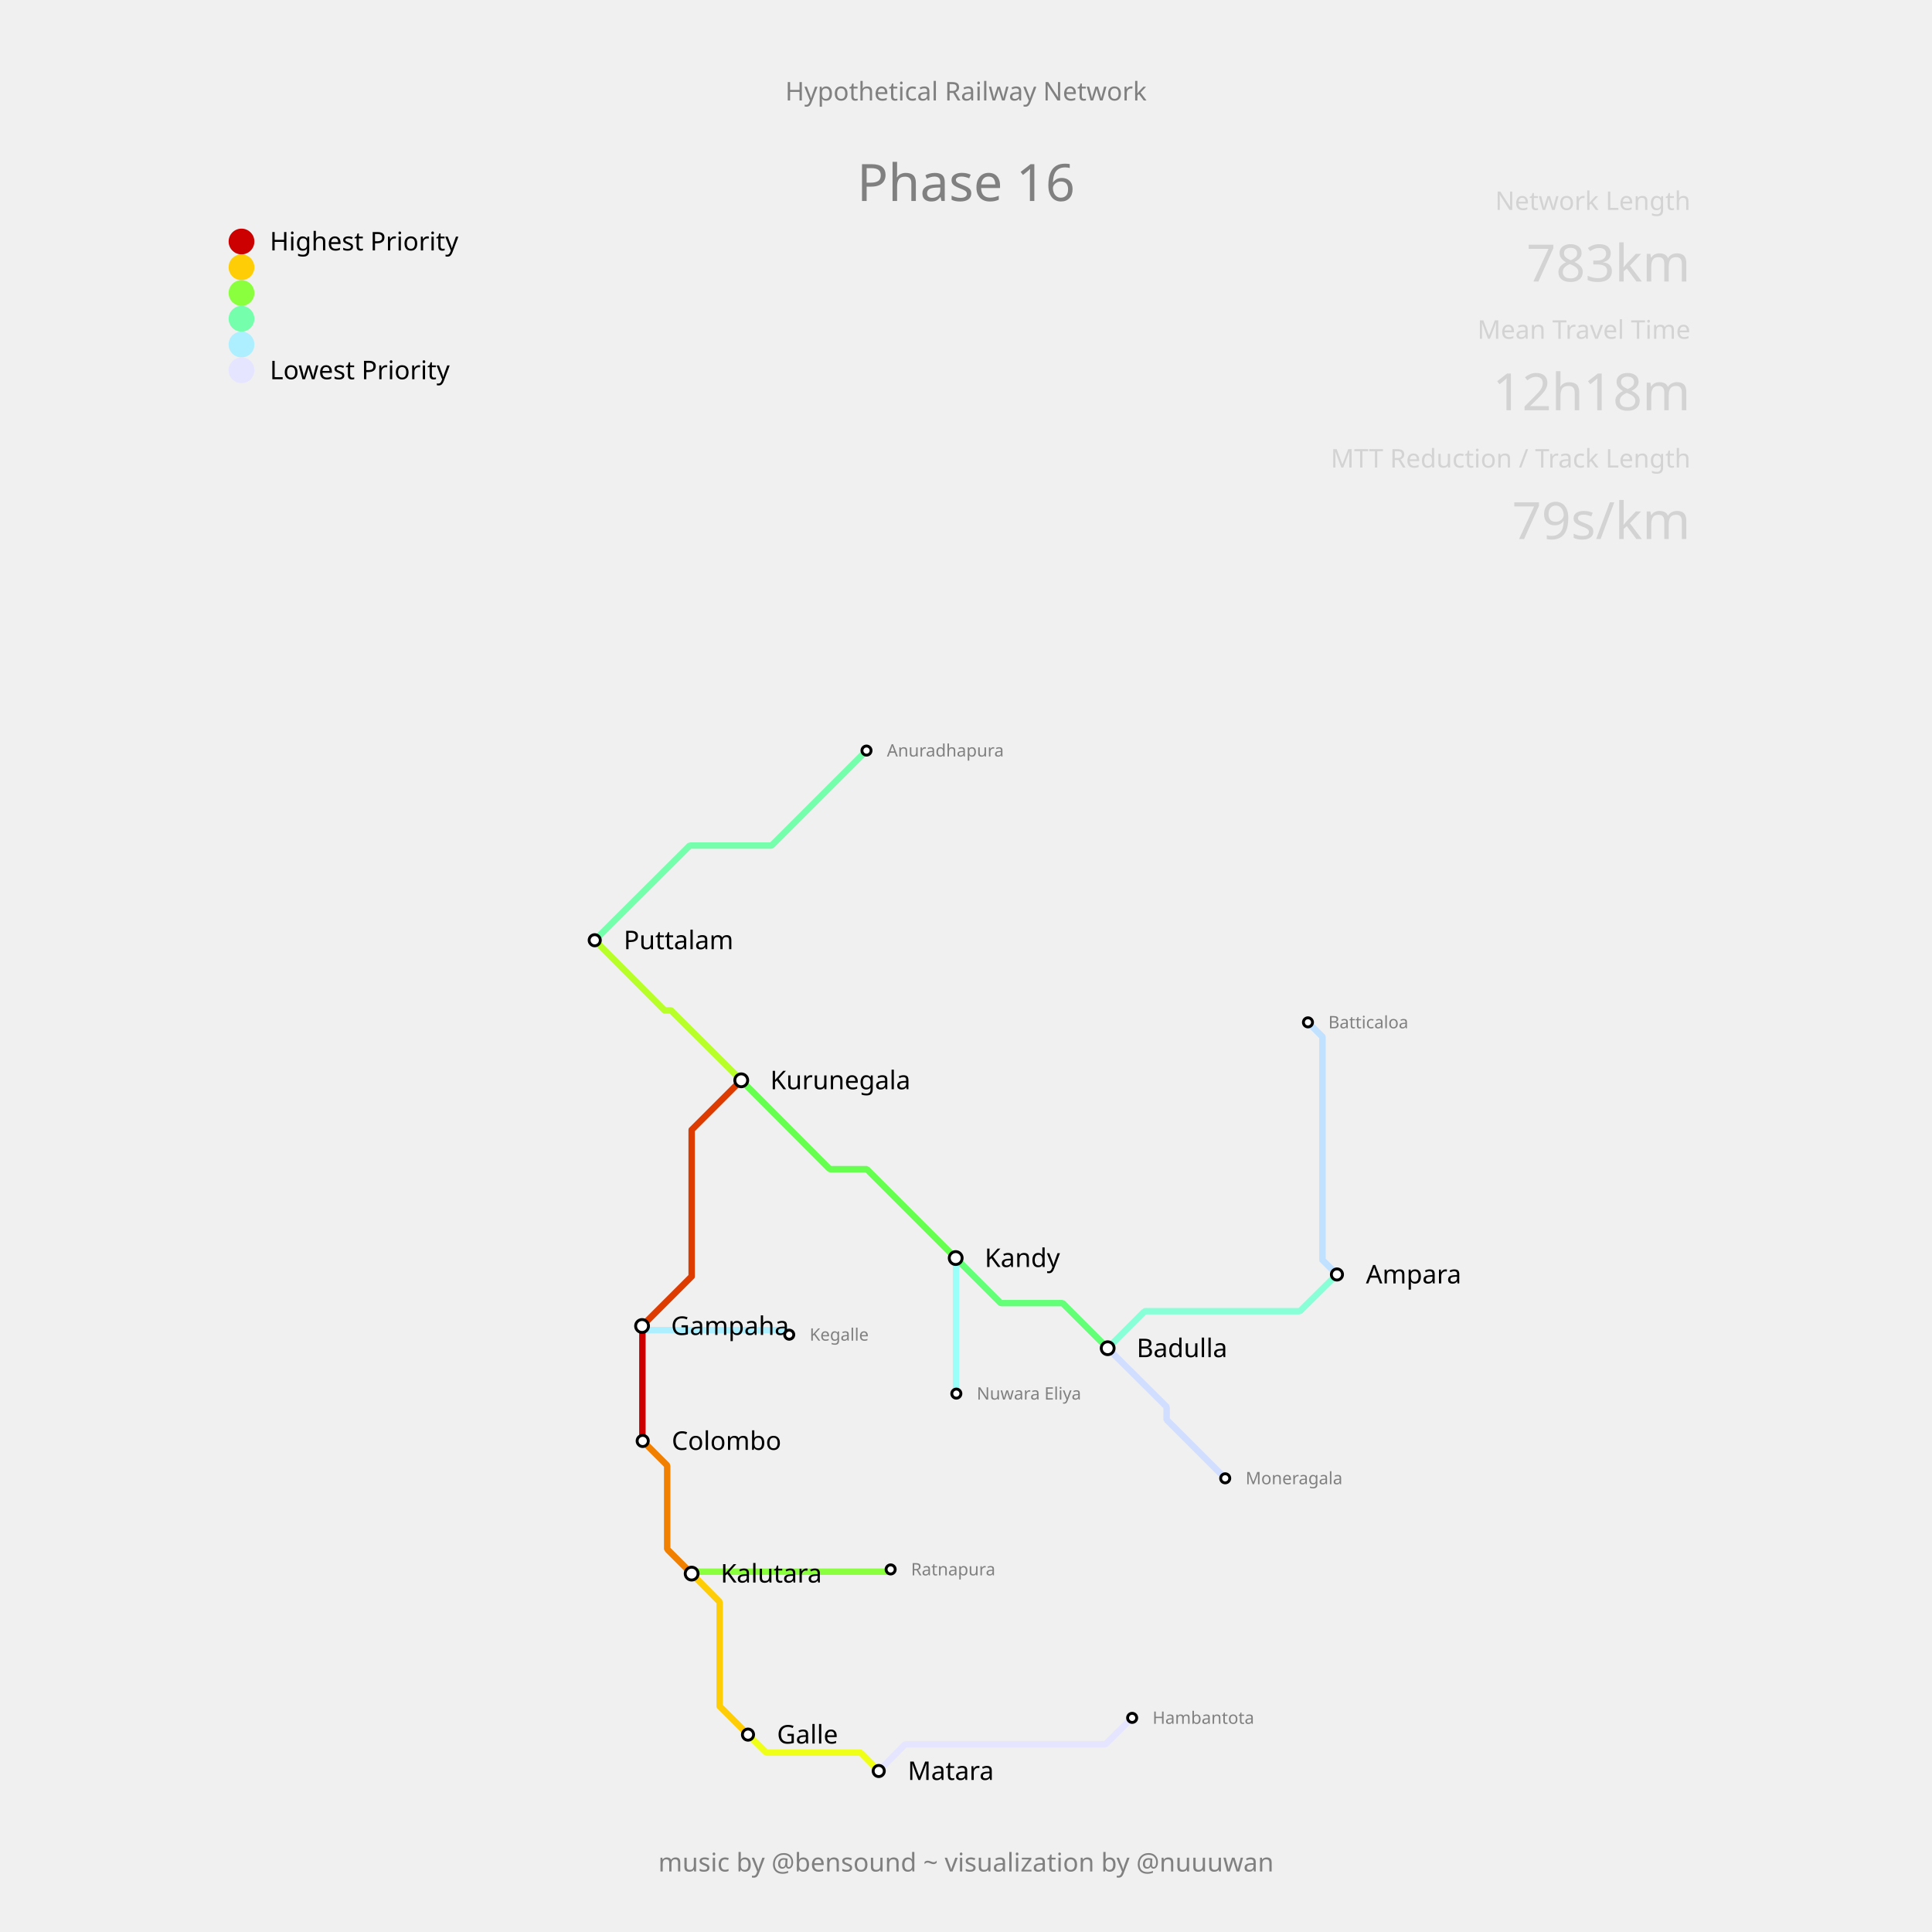
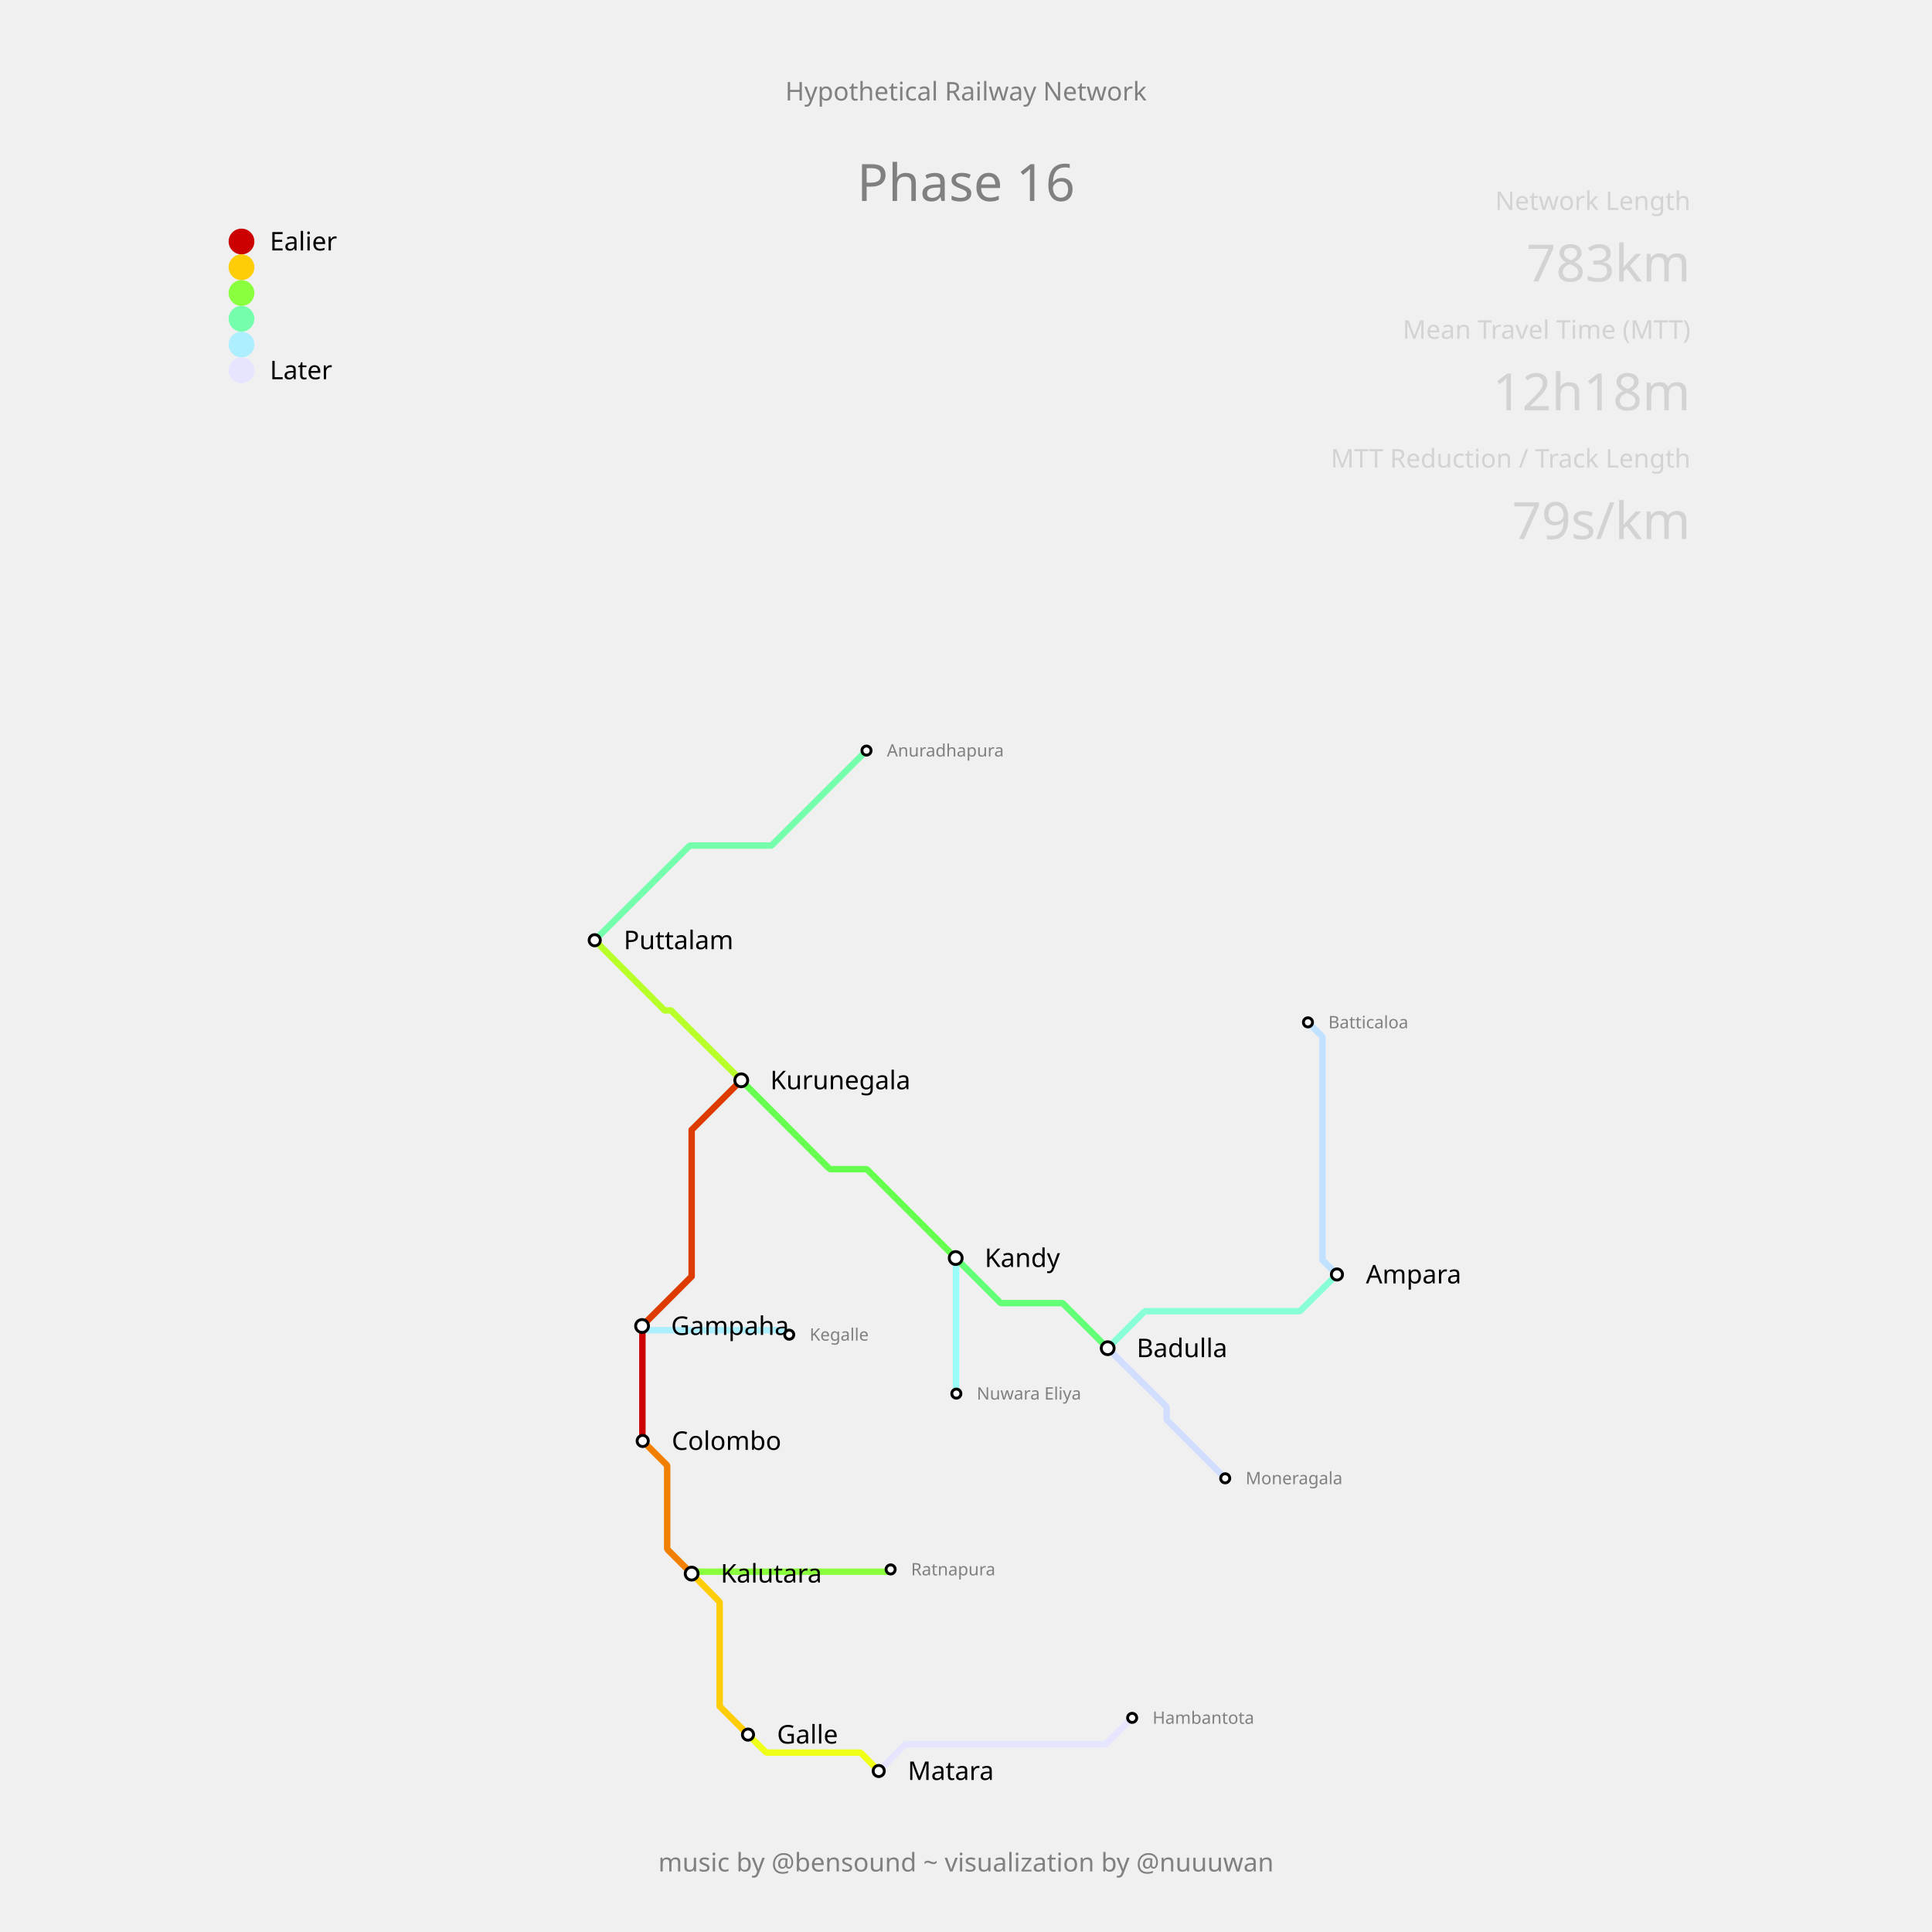
<svg xmlns="http://www.w3.org/2000/svg" width="6000" height="6000" padding="500">
  <g>
    <circle r="40" fill="#cc0000" stroke="none" stroke-width="9.0" cx="750.0" cy-offset="750.0" cy="750.0" />
-     <text fill="black" stroke="none" font-size="80" font-family="p22" font-weight="100" text-anchor="start" dominant-baseline="middle" x="838.0" y="750.0">Highest Priority</text>
+     <text fill="black" stroke="none" font-size="80" font-family="p22" font-weight="100" text-anchor="start" dominant-baseline="middle" x="838.0" y="750.0">Ealier</text>
    <circle r="40" fill="#ffcd05" stroke="none" stroke-width="9.0" cx="750.0" cy-offset="750.0" cy="830.0" />
    <text fill="black" stroke="none" font-size="80" font-family="p22" font-weight="100" text-anchor="start" dominant-baseline="middle" x="838.0" y="830.0" />
    <circle r="40" fill="#8aff3d" stroke="none" stroke-width="9.0" cx="750.0" cy-offset="750.0" cy="910.0" />
    <text fill="black" stroke="none" font-size="80" font-family="p22" font-weight="100" text-anchor="start" dominant-baseline="middle" x="838.0" y="910.0" />
    <circle r="40" fill="#75ffac" stroke="none" stroke-width="9.0" cx="750.0" cy-offset="750.0" cy="990.0" />
    <text fill="black" stroke="none" font-size="80" font-family="p22" font-weight="100" text-anchor="start" dominant-baseline="middle" x="838.0" y="990.0" />
    <circle r="40" fill="#adeeff" stroke="none" stroke-width="9.0" cx="750.0" cy-offset="750.0" cy="1070.0" />
    <text fill="black" stroke="none" font-size="80" font-family="p22" font-weight="100" text-anchor="start" dominant-baseline="middle" x="838.0" y="1070.0" />
    <circle r="40" fill="#e5e5ff" stroke="none" stroke-width="9.0" cx="750.0" cy-offset="750.0" cy="1150.0" />
-     <text fill="black" stroke="none" font-size="80" font-family="p22" font-weight="100" text-anchor="start" dominant-baseline="middle" x="838.0" y="1150.0">Lowest Priority</text>
+     <text fill="black" stroke="none" font-size="80" font-family="p22" font-weight="100" text-anchor="start" dominant-baseline="middle" x="838.0" y="1150.0">Later</text>
  </g>
  <text x="3000.0" y="250.0" fill="gray" stroke="none" font-size="80" font-family="p22" text-anchor="middle" dominant-baseline="hanging">Hypothetical Railway Network</text>
  <text x="3000.0" y="500" fill="gray" stroke="none" font-size="160" font-family="p22" text-anchor="middle" dominant-baseline="hanging">Phase 16</text>
  <text x="3000.0" y="5750.0" fill="gray" stroke="none" font-size="80" font-family="p22" text-anchor="middle" dominant-baseline="hanging">music by @bensound ~ visualization by @nuuuwan</text>
  <text x="5250.0" y="590.0" fill="lightgrey" stroke="none" font-size="80.0" font-family="p22" text-anchor="end" dominant-baseline="hanging">Network Length</text>
  <text x="5250.0" y="750.0" fill="lightgrey" stroke="none" font-size="160" font-family="p22" text-anchor="end" dominant-baseline="hanging">783km</text>
-   <text x="5250.0" y="990.0" fill="lightgrey" stroke="none" font-size="80.0" font-family="p22" text-anchor="end" dominant-baseline="hanging">Mean Travel Time</text>
+   <text x="5250.0" y="990.0" fill="lightgrey" stroke="none" font-size="80.0" font-family="p22" text-anchor="end" dominant-baseline="hanging">Mean Travel Time (MTT)</text>
  <text x="5250.0" y="1150.0" fill="lightgrey" stroke="none" font-size="160" font-family="p22" text-anchor="end" dominant-baseline="hanging">12h18m</text>
  <text x="5250.0" y="1390.0" fill="lightgrey" stroke="none" font-size="80.0" font-family="p22" text-anchor="end" dominant-baseline="hanging">MTT Reduction / Track Length</text>
  <text x="5250.0" y="1550.0" fill="lightgrey" stroke="none" font-size="160" font-family="p22" text-anchor="end" dominant-baseline="hanging">79s/km</text>
  <path fill="none" stroke="#e5e5ff" stroke-width="20" stroke-opacity="1" d="M 2729.0,5500.0 L 2809.946,5418.067 C 2809.949,5418.064 2812.495,5417.0 2812.5,5417.0 L 3431.5,5417.0 C 3431.505,5417.0 3434.064,5415.949 3434.067,5415.946 L 3516.0,5335.0" />
  <path fill="none" stroke="#d2deff" stroke-width="20" stroke-opacity="1" d="M 3440.0,4187.0 L 3621.936,4367.942 C 3621.94,4367.946 3623.0,4370.495 3623.0,4370.5 L 3623.0,4407.5 C 3623.0,4407.505 3624.057,4410.057 3624.061,4410.061 L 3805.0,4591.0" />
  <path fill="none" stroke="#c0e1ff" stroke-width="20" stroke-opacity="1" d="M 4062.0,3175.0 L 4105.939,3218.939 C 4105.943,3218.943 4107.0,3221.495 4107.0,3221.5 L 4107.0,3911.5 C 4107.0,3911.505 4108.057,3914.057 4108.061,3914.061 L 4152.0,3958.0" />
  <path fill="none" stroke="#adeeff" stroke-width="20" stroke-opacity="1" d="M 1994.0,4118.0 L 2007.3,4130.35 C 2007.302,4130.352 2008.952,4131.0 2008.955,4131.0 L 2437.045,4131.0 C 2437.048,4131.0 2438.648,4131.698 2438.65,4131.7 L 2451.0,4145.0" />
  <path fill="none" stroke="#9afff8" stroke-width="20" stroke-opacity="1" d="M 2968.0,3907.0 L 2968.95,3907.95 C 2968.95,3907.95 2969.0,3908.07 2969.0,3908.071 L 2969.0,4326.929 C 2969.0,4326.93 2969.05,4327.05 2969.05,4327.05 L 2970.0,4328.0" />
  <path fill="none" stroke="#88ffd7" stroke-width="20" stroke-opacity="1" d="M 4152.0,3958.0 L 4038.065,4070.944 C 4038.062,4070.948 4035.505,4072.0 4035.5,4072.0 L 3556.5,4072.0 C 3556.495,4072.0 3553.943,4073.057 3553.939,4073.061 L 3440.0,4187.0" />
  <path fill="none" stroke="#75ffac" stroke-width="20" stroke-opacity="1" d="M 1847.0,2920.0 L 2140.938,2627.059 C 2140.941,2627.055 2143.495,2626.0 2143.5,2626.0 L 2394.5,2626.0 C 2394.505,2626.0 2397.057,2624.943 2397.061,2624.939 L 2691.0,2331.0" />
  <path fill="none" stroke="#62ff77" stroke-width="20" stroke-opacity="1" d="M 2968.0,3907.0 L 3106.939,4045.939 C 3106.943,4045.943 3109.495,4047.0 3109.5,4047.0 L 3298.5,4047.0 C 3298.505,4047.0 3301.057,4048.057 3301.061,4048.061 L 3440.0,4187.0" />
  <path fill="none" stroke="#67ff4f" stroke-width="20" stroke-opacity="1" d="M 2968.0,3907.0 L 2693.061,3632.061 C 2693.057,3632.057 2690.505,3631.0 2690.5,3631.0 L 2578.5,3631.0 C 2578.495,3631.0 2575.945,3629.941 2575.941,3629.937 L 2302.0,3355.0" />
  <path fill="none" stroke="#8aff3d" stroke-width="20" stroke-opacity="1" d="M 2148.0,4887.0 L 2153.7,4881.3 C 2153.701,4881.299 2154.423,4881.0 2154.424,4881.0 L 2758.505,4881.0 C 2758.507,4881.0 2759.349,4880.651 2759.35,4880.65 L 2766.0,4874.0" />
  <path fill="none" stroke="#b8ff2a" stroke-width="20" stroke-opacity="1" d="M 2302.0,3355.0 L 2084.709,3138.705 C 2084.706,3138.703 2083.003,3138.0 2083.0,3138.0 L 2064.95,3138.0 C 2064.947,3138.0 2063.332,3137.329 2063.33,3137.327 L 1847.0,2920.0" />
  <path fill="none" stroke="#efff17" stroke-width="20" stroke-opacity="1" d="M 2323.0,5387.0 L 2378.93,5441.949 C 2378.934,5441.952 2381.495,5443.0 2381.5,5443.0 L 2671.5,5443.0 C 2671.505,5443.0 2674.048,5444.066 2674.051,5444.07 L 2729.0,5500.0" />
  <path fill="none" stroke="#ffcd05" stroke-width="20" stroke-opacity="1" d="M 2148.0,4887.0 L 2233.945,4973.933 C 2233.949,4973.937 2235.0,4976.495 2235.0,4976.5 L 2235.0,5297.5 C 2235.0,5297.505 2236.057,5300.057 2236.061,5300.061 L 2323.0,5387.0" />
  <path fill="none" stroke="#f18000" stroke-width="20" stroke-opacity="1" d="M 1996.0,4475.0 L 2070.939,4549.939 C 2070.943,4549.943 2072.0,4552.495 2072.0,4552.5 L 2072.0,4809.5 C 2072.0,4809.505 2073.057,4812.057 2073.061,4812.061 L 2148.0,4887.0" />
  <path fill="none" stroke="#de3b00" stroke-width="20" stroke-opacity="1" d="M 1994.0,4118.0 L 2146.939,3965.061 C 2146.943,3965.057 2148.0,3962.505 2148.0,3962.5 L 2148.0,3510.5 C 2148.0,3510.495 2149.057,3507.943 2149.061,3507.939 L 2302.0,3355.0" />
  <path fill="none" stroke="#cc0000" stroke-width="20" stroke-opacity="1" d="M 1996.0,4475.0 L 1995.05,4475.0 C 1995.05,4475.0 1995.0,4474.95 1995.0,4474.95 L 1995.0,4119.071 C 1995.0,4119.07 1994.95,4118.95 1994.95,4118.95 L 1994.0,4118.0" />
  <g>
    <circle r="17.321" fill="white" stroke="black" stroke-width="9.0" cx="1996" cy="4475" />
    <text fill="black" stroke="none" font-size="80" font-family="p22" font-weight="100" text-anchor="start" dominant-baseline="middle" x="2086" y="4475">Colombo</text>
  </g>
  <g>
    <circle r="20.0" fill="white" stroke="black" stroke-width="9.0" cx="1994" cy="4118" />
    <text fill="black" stroke="none" font-size="80" font-family="p22" font-weight="100" text-anchor="start" dominant-baseline="middle" x="2084" y="4118">Gampaha</text>
  </g>
  <g>
    <circle r="20.0" fill="white" stroke="black" stroke-width="9.0" cx="2148" cy="4887" />
    <text fill="black" stroke="none" font-size="80" font-family="p22" font-weight="100" text-anchor="start" dominant-baseline="middle" x="2238" y="4887">Kalutara</text>
  </g>
  <g>
    <circle r="20.0" fill="white" stroke="black" stroke-width="9.0" cx="2968" cy="3907" />
    <text fill="black" stroke="none" font-size="80" font-family="p22" font-weight="100" text-anchor="start" dominant-baseline="middle" x="3058" y="3907">Kandy</text>
  </g>
  <g>
    <circle r="14.142" fill="white" stroke="black" stroke-width="9.0" cx="2970" cy="4328" />
    <text fill="gray" stroke="none" font-size="53.333" font-family="p22" font-weight="100" text-anchor="start" dominant-baseline="middle" x="3033.333" y="4328">Nuwara Eliya</text>
  </g>
  <g>
    <circle r="17.321" fill="white" stroke="black" stroke-width="9.0" cx="2323" cy="5387" />
    <text fill="black" stroke="none" font-size="80" font-family="p22" font-weight="100" text-anchor="start" dominant-baseline="middle" x="2413" y="5387">Galle</text>
  </g>
  <g>
    <circle r="17.321" fill="white" stroke="black" stroke-width="9.0" cx="2729" cy="5500" />
    <text fill="black" stroke="none" font-size="80" font-family="p22" font-weight="100" text-anchor="start" dominant-baseline="middle" x="2819" y="5500">Matara</text>
  </g>
  <g>
    <circle r="14.142" fill="white" stroke="black" stroke-width="9.0" cx="3516" cy="5335" />
    <text fill="gray" stroke="none" font-size="53.333" font-family="p22" font-weight="100" text-anchor="start" dominant-baseline="middle" x="3579.333" y="5335">Hambantota</text>
  </g>
  <g>
    <circle r="14.142" fill="white" stroke="black" stroke-width="9.0" cx="4062" cy="3175" />
    <text fill="gray" stroke="none" font-size="53.333" font-family="p22" font-weight="100" text-anchor="start" dominant-baseline="middle" x="4125.333" y="3175">Batticaloa</text>
  </g>
  <g>
    <circle r="17.321" fill="white" stroke="black" stroke-width="9.0" cx="4152" cy="3958" />
    <text fill="black" stroke="none" font-size="80" font-family="p22" font-weight="100" text-anchor="start" dominant-baseline="middle" x="4242" y="3958">Ampara</text>
  </g>
  <g>
    <circle r="20.0" fill="white" stroke="black" stroke-width="9.0" cx="2302" cy="3355" />
    <text fill="black" stroke="none" font-size="80" font-family="p22" font-weight="100" text-anchor="start" dominant-baseline="middle" x="2392" y="3355">Kurunegala</text>
  </g>
  <g>
    <circle r="17.321" fill="white" stroke="black" stroke-width="9.0" cx="1847" cy="2920" />
    <text fill="black" stroke="none" font-size="80" font-family="p22" font-weight="100" text-anchor="start" dominant-baseline="middle" x="1937" y="2920">Puttalam</text>
  </g>
  <g>
    <circle r="14.142" fill="white" stroke="black" stroke-width="9.0" cx="2691" cy="2331" />
    <text fill="gray" stroke="none" font-size="53.333" font-family="p22" font-weight="100" text-anchor="start" dominant-baseline="middle" x="2754.333" y="2331">Anuradhapura</text>
  </g>
  <g>
    <circle r="20.0" fill="white" stroke="black" stroke-width="9.0" cx="3440" cy="4187" />
    <text fill="black" stroke="none" font-size="80" font-family="p22" font-weight="100" text-anchor="start" dominant-baseline="middle" x="3530" y="4187">Badulla</text>
  </g>
  <g>
    <circle r="14.142" fill="white" stroke="black" stroke-width="9.0" cx="3805" cy="4591" />
    <text fill="gray" stroke="none" font-size="53.333" font-family="p22" font-weight="100" text-anchor="start" dominant-baseline="middle" x="3868.333" y="4591">Moneragala</text>
  </g>
  <g>
    <circle r="14.142" fill="white" stroke="black" stroke-width="9.0" cx="2766" cy="4874" />
    <text fill="gray" stroke="none" font-size="53.333" font-family="p22" font-weight="100" text-anchor="start" dominant-baseline="middle" x="2829.333" y="4874">Ratnapura</text>
  </g>
  <g>
    <circle r="14.142" fill="white" stroke="black" stroke-width="9.0" cx="2451" cy="4145" />
    <text fill="gray" stroke="none" font-size="53.333" font-family="p22" font-weight="100" text-anchor="start" dominant-baseline="middle" x="2514.333" y="4145">Kegalle</text>
  </g>
</svg>
